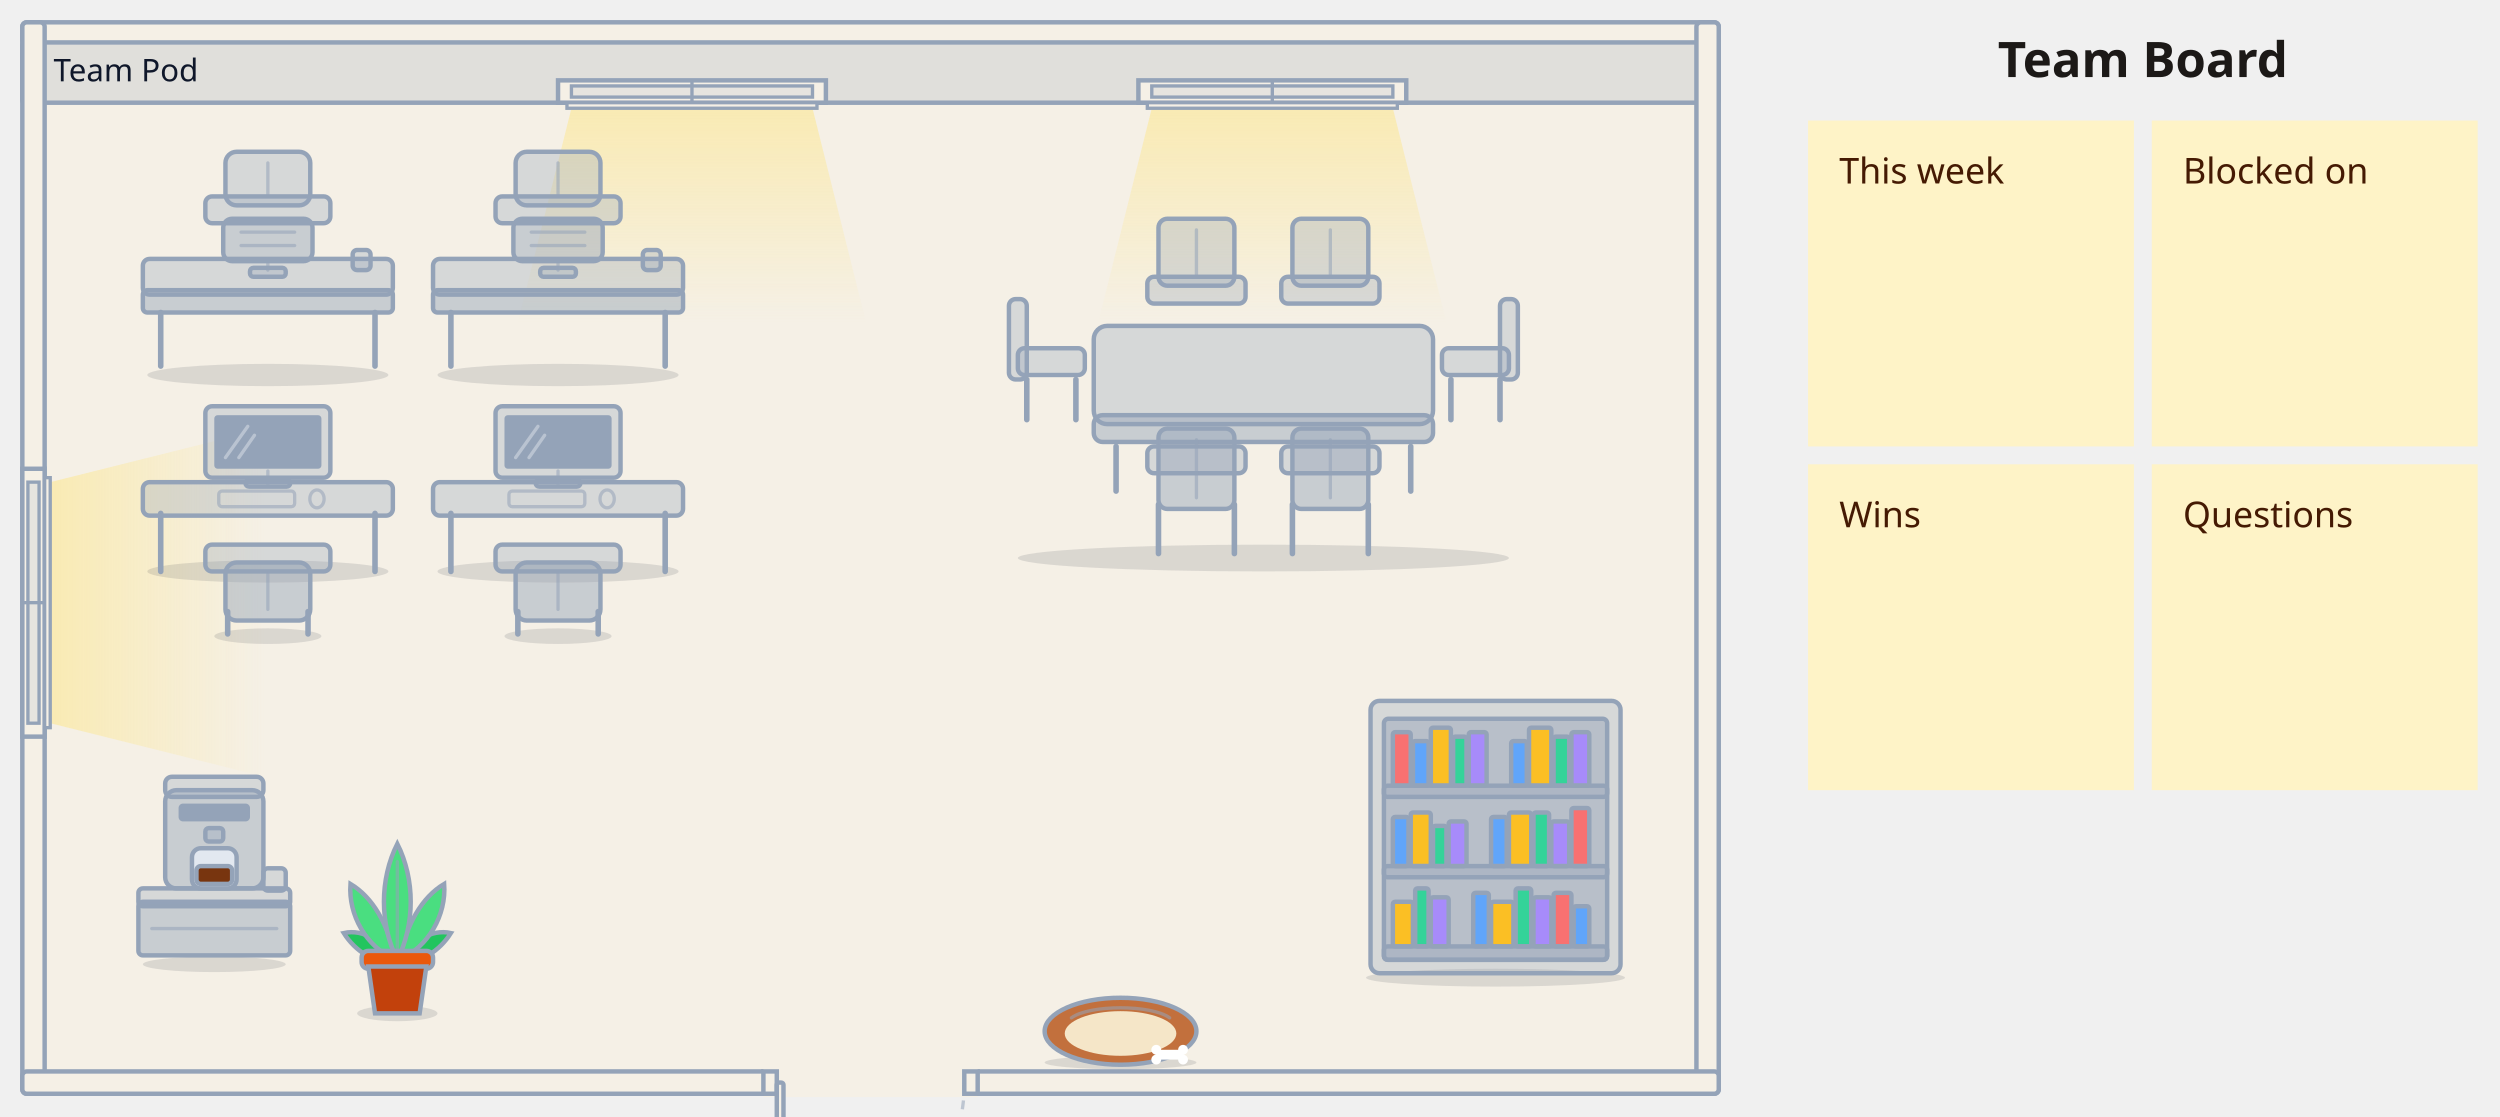
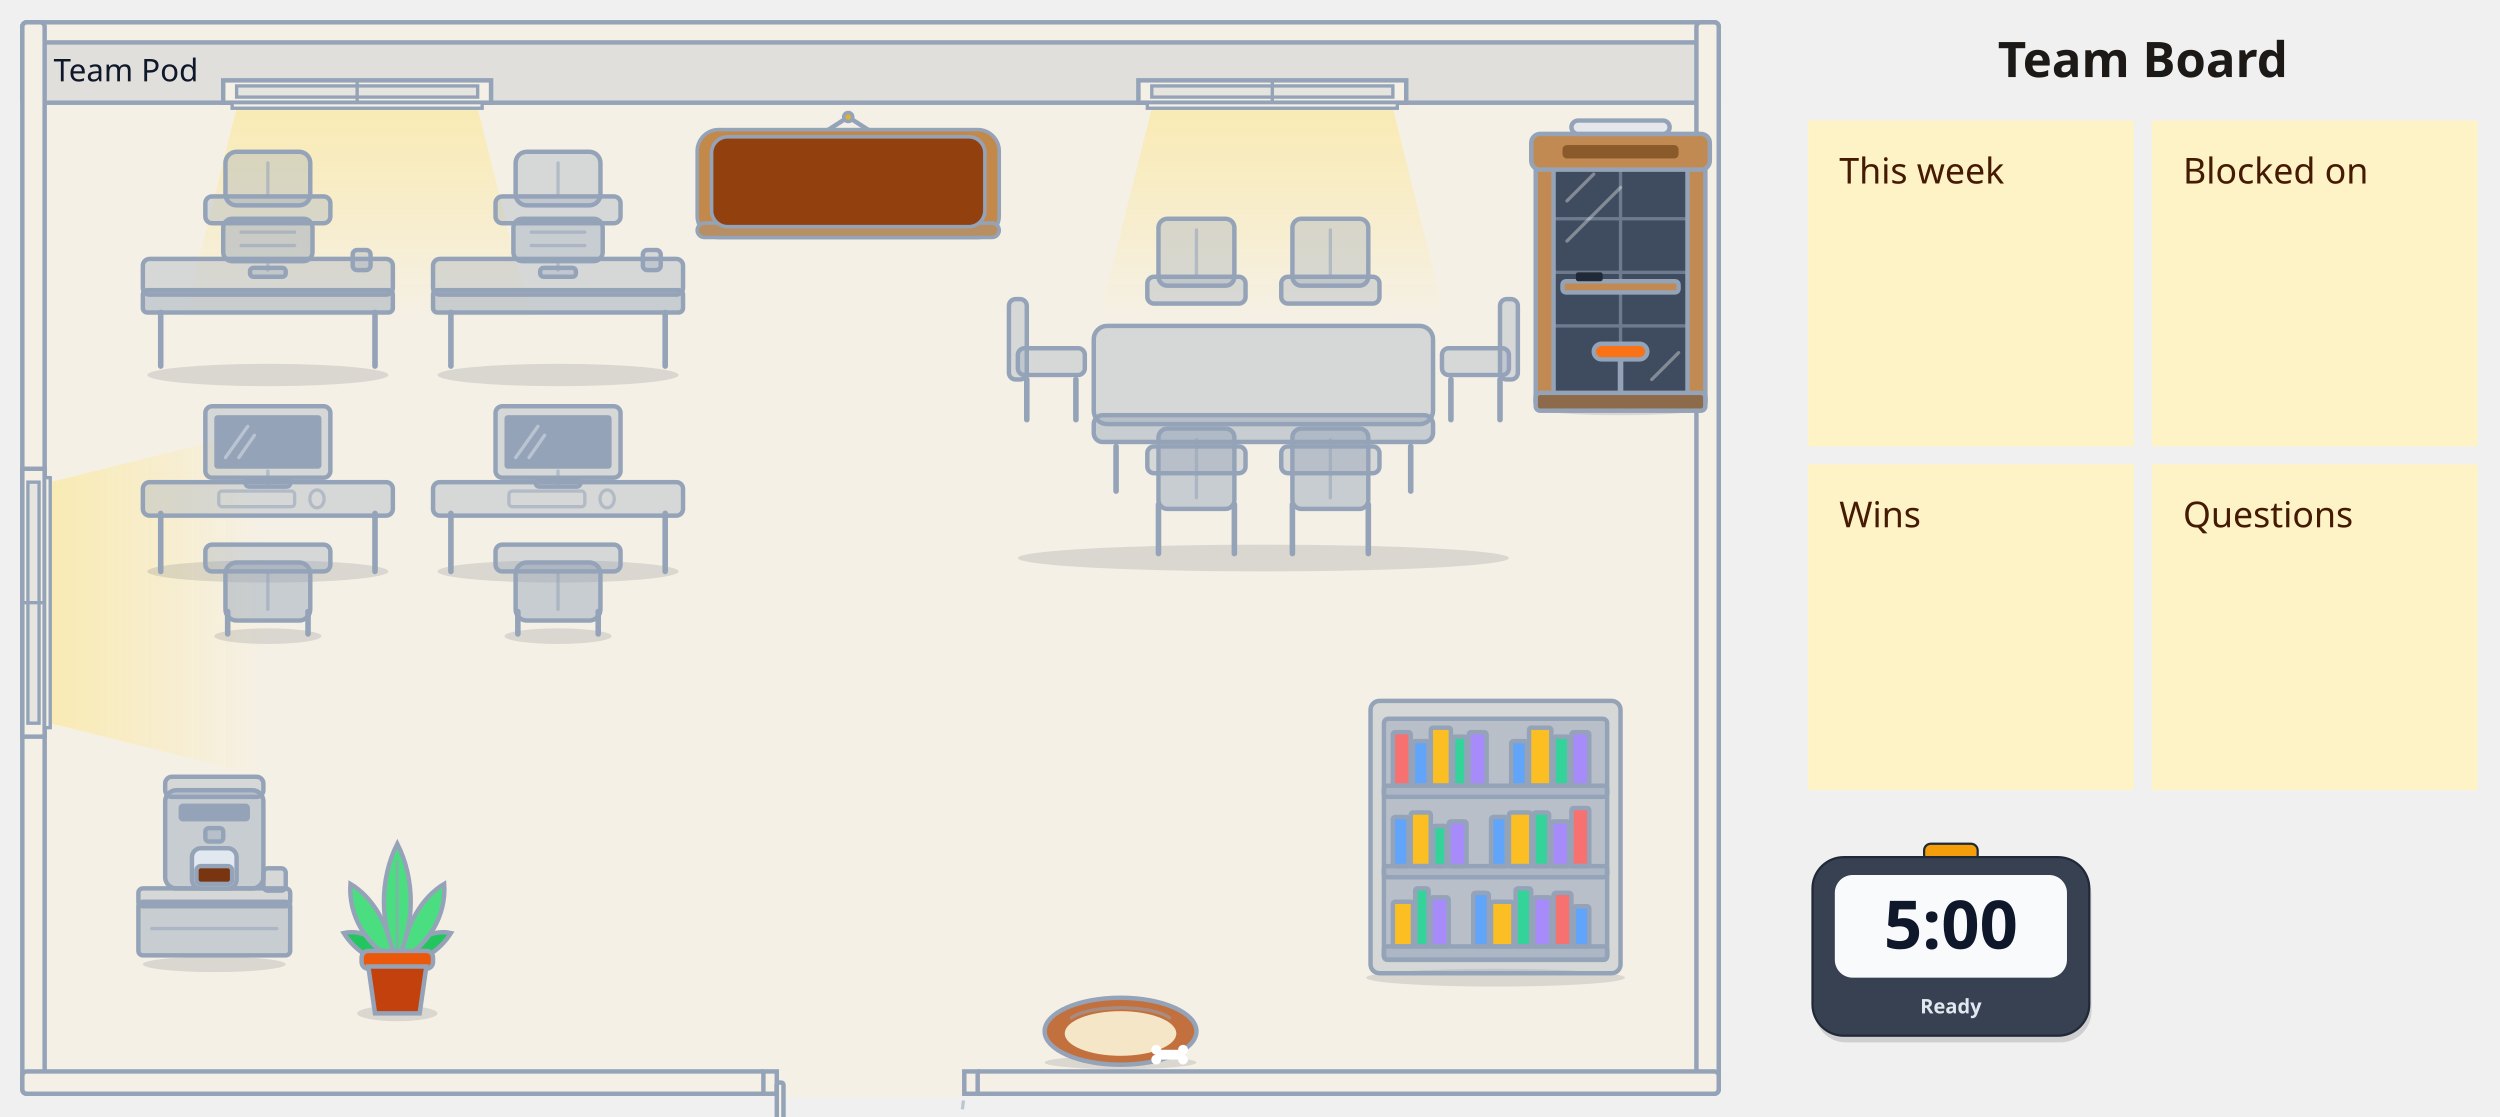
<svg xmlns="http://www.w3.org/2000/svg" width="1120" height="500" viewBox="-560 -262 1120 500">
  <g>
    <g font-family="system-ui, sans-serif">
      <g transform="translate(-550 -252)">
        <rect x="0" y="26" width="760" height="454" rx="3" fill="#f5f0e6" />
        <rect x="0" y="0" width="760" height="10" rx="2" fill="#f5f0e6" stroke="#94a3b8" stroke-width="2" />
        <rect x="0" y="9" width="760" height="27" rx="1" fill="#f5f0e6" stroke="#94a3b8" stroke-width="2" />
        <rect x="0" y="9" width="760" height="27" rx="1" fill="#94a3b8" opacity="0.22" />
        <rect x="0" y="0" width="10" height="480" rx="2" fill="#f5f0e6" stroke="#94a3b8" stroke-width="2" />
        <rect x="750" y="0" width="10" height="480" rx="2" fill="#f5f0e6" stroke="#94a3b8" stroke-width="2" />
        <rect x="0" y="470" width="760" height="10" rx="2" fill="#f5f0e6" stroke="#94a3b8" stroke-width="2" />
      </g>
    </g>
    <text x="-536" y="-231" font-family="system-ui, sans-serif" font-size="14" font-weight="400" fill="#0f172a" text-anchor="start" dominant-baseline="central">
      <tspan x="-536" dy="0">Team Pod</tspan>
    </text>
  </g>
  <g>
    <g font-family="system-ui, sans-serif">
-       <g transform="translate(-310 -233)">
+       <g transform="translate(-460 -233)">
        <defs>
          <linearGradient id="window-light-team-pod-2" gradientUnits="userSpaceOnUse" x1="0" y1="19.5" x2="0" y2="115.5">
            <stop offset="0" stop-color="#fde68a" stop-opacity="0.55" />
            <stop offset="1" stop-color="#fde68a" stop-opacity="0" />
          </linearGradient>
        </defs>
        <path d="M6 19.5L114 19.5L138 115.5L-18 115.5Z" fill="url(#window-light-team-pod-2)" />
        <rect x="0" y="7" width="120" height="10" fill="#f5f0e6" stroke="#94a3b8" stroke-width="2" />
        <rect x="6" y="9.5" width="108" height="5" fill="#94a3b8" fill-opacity="0.16" stroke="#94a3b8" stroke-width="1.5" />
        <path d="M60 7V17" stroke="#94a3b8" stroke-width="1.5" />
        <rect x="4" y="17" width="112" height="2.5" fill="#f5f0e6" stroke="#94a3b8" stroke-width="1.5" />
      </g>
    </g>
  </g>
  <g>
    <g font-family="system-ui, sans-serif">
      <g transform="translate(-50 -233)">
        <defs>
          <linearGradient id="window-light-team-pod-3" gradientUnits="userSpaceOnUse" x1="0" y1="19.5" x2="0" y2="115.5">
            <stop offset="0" stop-color="#fde68a" stop-opacity="0.55" />
            <stop offset="1" stop-color="#fde68a" stop-opacity="0" />
          </linearGradient>
        </defs>
        <path d="M6 19.5L114 19.5L138 115.5L-18 115.5Z" fill="url(#window-light-team-pod-3)" />
        <rect x="0" y="7" width="120" height="10" fill="#f5f0e6" stroke="#94a3b8" stroke-width="2" />
        <rect x="6" y="9.5" width="108" height="5" fill="#94a3b8" fill-opacity="0.16" stroke="#94a3b8" stroke-width="1.5" />
        <path d="M60 7V17" stroke="#94a3b8" stroke-width="1.5" />
        <rect x="4" y="17" width="112" height="2.5" fill="#f5f0e6" stroke="#94a3b8" stroke-width="1.5" />
      </g>
    </g>
  </g>
  <g transform="rotate(270 -545 8)">
    <g font-family="system-ui, sans-serif">
      <g transform="translate(-605 -4)">
        <defs>
          <linearGradient id="window-light-team-pod-4" gradientUnits="userSpaceOnUse" x1="0" y1="19.5" x2="0" y2="115.5">
            <stop offset="0" stop-color="#fde68a" stop-opacity="0.55" />
            <stop offset="1" stop-color="#fde68a" stop-opacity="0" />
          </linearGradient>
        </defs>
        <path d="M6 19.5L114 19.5L138 115.5L-18 115.5Z" fill="url(#window-light-team-pod-4)" />
        <rect x="0" y="7" width="120" height="10" fill="#f5f0e6" stroke="#94a3b8" stroke-width="2" />
        <rect x="6" y="9.5" width="108" height="5" fill="#94a3b8" fill-opacity="0.16" stroke="#94a3b8" stroke-width="1.5" />
        <path d="M60 7V17" stroke="#94a3b8" stroke-width="1.5" />
        <rect x="4" y="17" width="112" height="2.5" fill="#f5f0e6" stroke="#94a3b8" stroke-width="1.5" />
      </g>
    </g>
  </g>
  <g>
    <g font-family="system-ui, sans-serif">
      <g transform="translate(-218 211)">
        <rect x="0" y="5.5" width="96" height="13" fill="#f5f0e6" />
        <rect x="0" y="7" width="6" height="10" fill="#f5f0e6" stroke="#94a3b8" stroke-width="2" />
        <rect x="90" y="7" width="6" height="10" fill="#f5f0e6" stroke="#94a3b8" stroke-width="2" />
        <path d="M90 12 A84 84 0 0 1 7.5 96" fill="none" stroke="#94a3b8" stroke-width="1.5" opacity="0.55" stroke-dasharray="4 4" />
        <rect x="6" y="12" width="3" height="84" rx="1" fill="#f5f0e6" stroke="#94a3b8" stroke-width="2" />
      </g>
    </g>
  </g>
  <g>
    <g font-family="system-ui, sans-serif">
      <svg x="-500" y="-196" width="120" height="112" viewBox="0 0 120 112" preserveAspectRatio="xMidYMid meet" overflow="visible">
        <ellipse cx="60" cy="102" rx="54" ry="5" fill="#0f172a" opacity="0.12" />
        <rect x="41" y="2" width="38" height="24" rx="5" fill="rgba(148, 163, 184, 0.32)" stroke="#94a3b8" stroke-width="2" />
        <path d="M60 7v14" fill="none" stroke="#94a3b8" stroke-width="1.5" opacity="0.55" stroke-linecap="round" />
        <rect x="32" y="22" width="56" height="12" rx="3" fill="rgba(148, 163, 184, 0.32)" stroke="#94a3b8" stroke-width="2" />
        <path d="M12 74v24M108 74v24" fill="none" stroke="#94a3b8" stroke-width="2.5" stroke-linecap="round" />
        <rect x="4" y="50" width="112" height="16" rx="3" fill="rgba(148, 163, 184, 0.32)" stroke="#94a3b8" stroke-width="2" />
        <rect x="4" y="64" width="112" height="10" rx="2" fill="rgba(148, 163, 184, 0.32)" stroke="#94a3b8" stroke-width="2" />
        <rect x="4" y="64" width="112" height="10" rx="2" fill="#94a3b8" opacity="0.22" />
        <rect x="52" y="54" width="16" height="4" rx="1.5" fill="rgba(148, 163, 184, 0.32)" stroke="#94a3b8" stroke-width="2" />
        <path d="M60 50v5" fill="none" stroke="#94a3b8" stroke-width="1.5" opacity="0.55" stroke-linecap="round" />
        <rect x="40" y="32" width="40" height="19" rx="4" fill="rgba(148, 163, 184, 0.32)" stroke="#94a3b8" stroke-width="2" />
        <rect x="40" y="32" width="40" height="19" rx="4" fill="#94a3b8" opacity="0.22" />
        <path d="M48 38h24M48 44h24" fill="none" stroke="#94a3b8" stroke-width="1.5" opacity="0.55" stroke-linecap="round" />
        <rect x="98" y="46" width="8" height="9" rx="2" fill="rgba(148, 163, 184, 0.32)" stroke="#94a3b8" stroke-width="2" />
      </svg>
    </g>
  </g>
  <g>
    <g font-family="system-ui, sans-serif">
      <svg x="-370" y="-196" width="120" height="112" viewBox="0 0 120 112" preserveAspectRatio="xMidYMid meet" overflow="visible">
        <ellipse cx="60" cy="102" rx="54" ry="5" fill="#0f172a" opacity="0.12" />
        <rect x="41" y="2" width="38" height="24" rx="5" fill="rgba(148, 163, 184, 0.32)" stroke="#94a3b8" stroke-width="2" />
        <path d="M60 7v14" fill="none" stroke="#94a3b8" stroke-width="1.5" opacity="0.55" stroke-linecap="round" />
        <rect x="32" y="22" width="56" height="12" rx="3" fill="rgba(148, 163, 184, 0.32)" stroke="#94a3b8" stroke-width="2" />
        <path d="M12 74v24M108 74v24" fill="none" stroke="#94a3b8" stroke-width="2.5" stroke-linecap="round" />
        <rect x="4" y="50" width="112" height="16" rx="3" fill="rgba(148, 163, 184, 0.32)" stroke="#94a3b8" stroke-width="2" />
        <rect x="4" y="64" width="112" height="10" rx="2" fill="rgba(148, 163, 184, 0.32)" stroke="#94a3b8" stroke-width="2" />
        <rect x="4" y="64" width="112" height="10" rx="2" fill="#94a3b8" opacity="0.22" />
        <rect x="52" y="54" width="16" height="4" rx="1.5" fill="rgba(148, 163, 184, 0.32)" stroke="#94a3b8" stroke-width="2" />
        <path d="M60 50v5" fill="none" stroke="#94a3b8" stroke-width="1.5" opacity="0.55" stroke-linecap="round" />
        <rect x="40" y="32" width="40" height="19" rx="4" fill="rgba(148, 163, 184, 0.32)" stroke="#94a3b8" stroke-width="2" />
        <rect x="40" y="32" width="40" height="19" rx="4" fill="#94a3b8" opacity="0.22" />
        <path d="M48 38h24M48 44h24" fill="none" stroke="#94a3b8" stroke-width="1.5" opacity="0.55" stroke-linecap="round" />
        <rect x="98" y="46" width="8" height="9" rx="2" fill="rgba(148, 163, 184, 0.32)" stroke="#94a3b8" stroke-width="2" />
      </svg>
    </g>
  </g>
  <g>
    <g font-family="system-ui, sans-serif">
      <svg x="-500" y="-84" width="120" height="112" viewBox="0 0 120 112" preserveAspectRatio="xMidYMid meet" overflow="visible">
        <ellipse cx="60" cy="78" rx="54" ry="5" fill="#0f172a" opacity="0.12" />
        <path d="M12 52v26M108 52v26" fill="none" stroke="#94a3b8" stroke-width="2.5" stroke-linecap="round" />
        <rect x="4" y="38" width="112" height="15" rx="3" fill="rgba(148, 163, 184, 0.32)" stroke="#94a3b8" stroke-width="2" />
        <path d="M60 33v6" fill="none" stroke="#94a3b8" stroke-width="1.5" opacity="0.55" stroke-linecap="round" />
        <rect x="50" y="37" width="20" height="3" rx="1.5" fill="rgba(148, 163, 184, 0.32)" stroke="#94a3b8" stroke-width="2" />
        <rect x="32" y="4" width="56" height="32" rx="3" fill="rgba(148, 163, 184, 0.32)" stroke="#94a3b8" stroke-width="2" />
        <rect x="36" y="8" width="48" height="24" rx="1.5" fill="#94a3b8" />
        <path d="M41 27l10-14M47 27l7-10" fill="none" stroke="#ffffff" stroke-width="1.5" opacity="0.35" stroke-linecap="round" />
        <rect x="38" y="42" width="34" height="7" rx="1.5" fill="none" stroke="#94a3b8" stroke-width="1.5" opacity="0.55" stroke-linecap="round" />
        <ellipse cx="82" cy="45.5" rx="3.2" ry="4" fill="none" stroke="#94a3b8" stroke-width="1.5" opacity="0.55" stroke-linecap="round" />
        <ellipse cx="60" cy="107" rx="24" ry="3.5" fill="#0f172a" opacity="0.12" />
        <rect x="32" y="66" width="56" height="12" rx="3" fill="rgba(148, 163, 184, 0.32)" stroke="#94a3b8" stroke-width="2" />
        <path d="M42 96v10M78 96v10" fill="none" stroke="#94a3b8" stroke-width="2.5" stroke-linecap="round" />
        <rect x="41" y="74" width="38" height="26" rx="5" fill="rgba(148, 163, 184, 0.32)" stroke="#94a3b8" stroke-width="2" />
        <rect x="41" y="74" width="38" height="26" rx="5" fill="#94a3b8" opacity="0.22" />
        <path d="M60 79v16" fill="none" stroke="#94a3b8" stroke-width="1.5" opacity="0.55" stroke-linecap="round" />
      </svg>
    </g>
  </g>
  <g>
    <g font-family="system-ui, sans-serif">
      <svg x="-370" y="-84" width="120" height="112" viewBox="0 0 120 112" preserveAspectRatio="xMidYMid meet" overflow="visible">
        <ellipse cx="60" cy="78" rx="54" ry="5" fill="#0f172a" opacity="0.12" />
        <path d="M12 52v26M108 52v26" fill="none" stroke="#94a3b8" stroke-width="2.5" stroke-linecap="round" />
        <rect x="4" y="38" width="112" height="15" rx="3" fill="rgba(148, 163, 184, 0.32)" stroke="#94a3b8" stroke-width="2" />
        <path d="M60 33v6" fill="none" stroke="#94a3b8" stroke-width="1.5" opacity="0.55" stroke-linecap="round" />
        <rect x="50" y="37" width="20" height="3" rx="1.5" fill="rgba(148, 163, 184, 0.32)" stroke="#94a3b8" stroke-width="2" />
        <rect x="32" y="4" width="56" height="32" rx="3" fill="rgba(148, 163, 184, 0.32)" stroke="#94a3b8" stroke-width="2" />
        <rect x="36" y="8" width="48" height="24" rx="1.5" fill="#94a3b8" />
        <path d="M41 27l10-14M47 27l7-10" fill="none" stroke="#ffffff" stroke-width="1.5" opacity="0.35" stroke-linecap="round" />
        <rect x="38" y="42" width="34" height="7" rx="1.5" fill="none" stroke="#94a3b8" stroke-width="1.5" opacity="0.55" stroke-linecap="round" />
        <ellipse cx="82" cy="45.5" rx="3.2" ry="4" fill="none" stroke="#94a3b8" stroke-width="1.5" opacity="0.55" stroke-linecap="round" />
        <ellipse cx="60" cy="107" rx="24" ry="3.5" fill="#0f172a" opacity="0.12" />
        <rect x="32" y="66" width="56" height="12" rx="3" fill="rgba(148, 163, 184, 0.32)" stroke="#94a3b8" stroke-width="2" />
        <path d="M42 96v10M78 96v10" fill="none" stroke="#94a3b8" stroke-width="2.5" stroke-linecap="round" />
        <rect x="41" y="74" width="38" height="26" rx="5" fill="rgba(148, 163, 184, 0.32)" stroke="#94a3b8" stroke-width="2" />
        <rect x="41" y="74" width="38" height="26" rx="5" fill="#94a3b8" opacity="0.22" />
        <path d="M60 79v16" fill="none" stroke="#94a3b8" stroke-width="1.5" opacity="0.55" stroke-linecap="round" />
+       </svg>
+     </g>
+   </g>
+   <g>
+     <g font-family="system-ui, sans-serif">
+       <svg x="-248" y="-212" width="136" height="58" viewBox="0 0 168 72" preserveAspectRatio="xMidYMid meet" overflow="visible">
+         <path d="M70 12L84 3L98 12" fill="none" stroke="#94a3b8" stroke-width="2.5" stroke-linecap="round" />
+         <ellipse cx="84" cy="3" rx="2.5" ry="2.5" fill="#e0b232" stroke="#94a3b8" stroke-width="2" />
+         <rect x="0" y="10" width="168" height="60" rx="12" fill="#c2894b" stroke="#94a3b8" stroke-width="2" />
+         <rect x="0" y="62" width="168" height="8" rx="4" fill="#c2894b" stroke="#94a3b8" stroke-width="2" />
+         <rect x="0" y="62" width="168" height="8" rx="4" fill="#94a3b8" opacity="0.22" />
+         <rect x="8" y="14" width="152" height="50" rx="9" fill="#92400e" stroke="#94a3b8" stroke-width="2" />
      </svg>
    </g>
  </g>
  <g>
    <g font-family="system-ui, sans-serif">
      <svg x="-110" y="-172" width="232" height="168" viewBox="0 0 232 168" preserveAspectRatio="xMidYMid meet" overflow="visible">
        <ellipse cx="116" cy="160" rx="110" ry="6" fill="#0f172a" opacity="0.12" />
        <rect x="69" y="8" width="34" height="30" rx="4" fill="rgba(148, 163, 184, 0.32)" stroke="#94a3b8" stroke-width="2" />
        <path d="M86 13v20" fill="none" stroke="#94a3b8" stroke-width="1.5" opacity="0.55" stroke-linecap="round" />
        <rect x="64" y="34" width="44" height="12" rx="3" fill="rgba(148, 163, 184, 0.32)" stroke="#94a3b8" stroke-width="2" />
        <rect x="129" y="8" width="34" height="30" rx="4" fill="rgba(148, 163, 184, 0.32)" stroke="#94a3b8" stroke-width="2" />
        <path d="M146 13v20" fill="none" stroke="#94a3b8" stroke-width="1.5" opacity="0.55" stroke-linecap="round" />
        <rect x="124" y="34" width="44" height="12" rx="3" fill="rgba(148, 163, 184, 0.32)" stroke="#94a3b8" stroke-width="2" />
        <path d="M10 80v18M32 80v18" fill="none" stroke="#94a3b8" stroke-width="2.5" stroke-linecap="round" />
        <rect x="6" y="66" width="30" height="12" rx="3" fill="rgba(148, 163, 184, 0.32)" stroke="#94a3b8" stroke-width="2" />
        <rect x="2" y="44" width="8" height="36" rx="3" fill="rgba(148, 163, 184, 0.32)" stroke="#94a3b8" stroke-width="2" />
        <path d="M200 80v18M222 80v18" fill="none" stroke="#94a3b8" stroke-width="2.5" stroke-linecap="round" />
        <rect x="196" y="66" width="30" height="12" rx="3" fill="rgba(148, 163, 184, 0.32)" stroke="#94a3b8" stroke-width="2" />
        <rect x="222" y="44" width="8" height="36" rx="3" fill="rgba(148, 163, 184, 0.32)" stroke="#94a3b8" stroke-width="2" />
        <path d="M50 110v20M182 110v20" fill="none" stroke="#94a3b8" stroke-width="2.5" stroke-linecap="round" />
        <rect x="40" y="56" width="152" height="44" rx="6" fill="rgba(148, 163, 184, 0.32)" stroke="#94a3b8" stroke-width="2" />
        <rect x="40" y="96" width="152" height="12" rx="4" fill="rgba(148, 163, 184, 0.32)" stroke="#94a3b8" stroke-width="2" />
        <rect x="40" y="96" width="152" height="12" rx="4" fill="#94a3b8" opacity="0.22" />
        <path d="M69 136v22M103 136v22" fill="none" stroke="#94a3b8" stroke-width="2.5" stroke-linecap="round" />
        <rect x="64" y="110" width="44" height="12" rx="3" fill="rgba(148, 163, 184, 0.32)" stroke="#94a3b8" stroke-width="2" />
        <rect x="69" y="102" width="34" height="36" rx="4" fill="rgba(148, 163, 184, 0.32)" stroke="#94a3b8" stroke-width="2" />
        <rect x="69" y="102" width="34" height="36" rx="4" fill="#94a3b8" opacity="0.22" />
        <path d="M86 107v26" fill="none" stroke="#94a3b8" stroke-width="1.5" opacity="0.55" stroke-linecap="round" />
        <path d="M129 136v22M163 136v22" fill="none" stroke="#94a3b8" stroke-width="2.5" stroke-linecap="round" />
        <rect x="124" y="110" width="44" height="12" rx="3" fill="rgba(148, 163, 184, 0.32)" stroke="#94a3b8" stroke-width="2" />
        <rect x="129" y="102" width="34" height="36" rx="4" fill="rgba(148, 163, 184, 0.32)" stroke="#94a3b8" stroke-width="2" />
        <rect x="129" y="102" width="34" height="36" rx="4" fill="#94a3b8" opacity="0.22" />
        <path d="M146 107v26" fill="none" stroke="#94a3b8" stroke-width="1.5" opacity="0.55" stroke-linecap="round" />
+       </svg>
+     </g>
+   </g>
+   <g>
+     <g font-family="system-ui, sans-serif">
+       <svg x="126" y="-212" width="80" height="136" viewBox="0 0 80 136" preserveAspectRatio="xMidYMid meet" overflow="visible">
+         <ellipse cx="40" cy="133" rx="38" ry="3" fill="#0f172a" opacity="0.12" />
+         <rect x="10" y="24" width="60" height="104" rx="0" fill="#3f4b5e" />
+         <path d="M10 48H70M10 72H70M10 96H70M40 24V128" fill="none" stroke="#94a3b8" stroke-width="1.5" opacity="0.55" stroke-linecap="round" />
+         <rect x="14" y="76" width="52" height="5" rx="1.5" fill="#c08a52" stroke="#94a3b8" stroke-width="2" />
+         <rect x="20" y="72" width="12" height="4" rx="1" fill="#1f2937" />
+         <path d="M40 110V126" fill="none" stroke="#94a3b8" stroke-width="2.5" stroke-linecap="round" />
+         <rect x="28" y="104" width="24" height="7" rx="3.5" fill="#f97316" stroke="#94a3b8" stroke-width="2" />
+         <rect x="2" y="14" width="8" height="118" rx="2" fill="#c08a52" stroke="#94a3b8" stroke-width="2" />
+         <rect x="70" y="14" width="8" height="118" rx="2" fill="#c08a52" stroke="#94a3b8" stroke-width="2" />
+         <rect x="2" y="126" width="76" height="8" rx="2" fill="#8a5a2b" stroke="#94a3b8" stroke-width="2" />
+         <rect x="2" y="126" width="76" height="8" rx="2" fill="#94a3b8" opacity="0.22" />
+         <rect x="0" y="10" width="80" height="16" rx="4" fill="#c08a52" stroke="#94a3b8" stroke-width="2" />
+         <rect x="14" y="15" width="52" height="6" rx="2" fill="#8a5a2b" />
+         <rect x="18" y="4" width="44" height="6" rx="3" fill="#e5e7eb" stroke="#94a3b8" stroke-width="2" />
+         <path d="M16 40L28 28M16 58L40 34M54 120L66 108" fill="none" stroke="#ffffff" stroke-width="1.5" opacity="0.35" stroke-linecap="round" />
      </svg>
    </g>
  </g>
  <g>
    <g font-family="system-ui, sans-serif">
      <svg x="-500" y="78" width="72" height="96" viewBox="0 0 72 96" preserveAspectRatio="xMidYMid meet" overflow="visible">
        <ellipse cx="36" cy="92" rx="32" ry="3.5" fill="#0f172a" opacity="0.12" />
        <rect x="2" y="64" width="68" height="24" rx="2" fill="rgba(148, 163, 184, 0.32)" stroke="#94a3b8" stroke-width="2" />
        <rect x="2" y="64" width="68" height="24" rx="2" fill="#94a3b8" opacity="0.22" />
        <path d="M8 76h56" fill="none" stroke="#94a3b8" stroke-width="1.5" opacity="0.55" stroke-linecap="round" />
        <rect x="2" y="58" width="68" height="8" rx="2" fill="rgba(148, 163, 184, 0.32)" stroke="#94a3b8" stroke-width="2" />
        <rect x="14" y="14" width="44" height="44" rx="5" fill="rgba(148, 163, 184, 0.32)" stroke="#94a3b8" stroke-width="2" />
        <rect x="14" y="14" width="44" height="44" rx="5" fill="#94a3b8" opacity="0.22" />
        <rect x="14" y="8" width="44" height="9" rx="3" fill="rgba(148, 163, 184, 0.32)" stroke="#94a3b8" stroke-width="2" />
        <rect x="20" y="20" width="32" height="8" rx="2" fill="#94a3b8" />
        <rect x="32" y="31" width="8" height="6" rx="1.5" fill="rgba(148, 163, 184, 0.32)" stroke="#94a3b8" stroke-width="2" />
        <rect x="26" y="40" width="20" height="18" rx="4" fill="#e2e8f0" stroke="#94a3b8" stroke-width="2" />
        <rect x="28" y="48" width="16" height="8" rx="2" fill="#78350f" stroke="#94a3b8" stroke-width="2" />
        <rect x="58" y="49" width="10" height="10" rx="2" fill="rgba(148, 163, 184, 0.32)" stroke="#94a3b8" stroke-width="2" />
      </svg>
    </g>
  </g>
  <g>
    <g font-family="system-ui, sans-serif">
      <svg x="-410" y="108" width="56" height="88" viewBox="0 0 56 88" preserveAspectRatio="xMidYMid meet" overflow="visible">
        <ellipse cx="28" cy="84" rx="18" ry="3.5" fill="#0f172a" opacity="0.12" />
        <path d="M27 61C18 62 9 56 4 48C13 46 22 52 27 61Z" fill="#22c55e" stroke="#94a3b8" stroke-width="2" />
        <path d="M29 61C38 62 47 56 52 48C43 46 34 52 29 61Z" fill="#22c55e" stroke="#94a3b8" stroke-width="2" />
        <path d="M27 60C14 54 6 40 7 26C17 32 24 44 27 60Z" fill="#4ade80" stroke="#94a3b8" stroke-width="2" />
        <path d="M29 60C42 54 50 40 49 26C39 32 32 44 29 60Z" fill="#4ade80" stroke="#94a3b8" stroke-width="2" />
        <path d="M28 60C20 44 20 24 28 8C36 24 36 44 28 60Z" fill="#4ade80" stroke="#94a3b8" stroke-width="2" />
        <path d="M28 56V16" fill="none" stroke="#94a3b8" stroke-width="1.5" opacity="0.55" stroke-linecap="round" />
        <rect x="12" y="56" width="32" height="8" rx="3" fill="#ea580c" stroke="#94a3b8" stroke-width="2" />
        <path d="M15 63H41L38 84H18Z" fill="#c2410c" stroke="#94a3b8" stroke-width="2" />
      </svg>
    </g>
  </g>
  <g>
    <g font-family="system-ui, sans-serif">
      <svg x="50" y="48" width="120" height="132" viewBox="0 0 120 132" preserveAspectRatio="xMidYMid meet" overflow="visible">
        <ellipse cx="60" cy="128" rx="58" ry="4" fill="#0f172a" opacity="0.12" />
        <rect x="4" y="4" width="112" height="122" rx="4" fill="rgba(148, 163, 184, 0.32)" stroke="#94a3b8" stroke-width="2" />
        <rect x="10" y="12" width="100" height="108" rx="2" fill="rgba(148, 163, 184, 0.32)" stroke="#94a3b8" stroke-width="2" />
        <rect x="10" y="12" width="100" height="108" rx="2" fill="#94a3b8" opacity="0.22" />
        <rect x="14" y="18" width="8" height="24" rx="1" fill="#f87171" stroke="#94a3b8" stroke-width="2" />
        <rect x="23" y="22" width="7" height="20" rx="1" fill="#60a5fa" stroke="#94a3b8" stroke-width="2" />
        <rect x="31" y="16" width="9" height="26" rx="1" fill="#fbbf24" stroke="#94a3b8" stroke-width="2" />
        <rect x="41" y="20" width="6" height="22" rx="1" fill="#34d399" stroke="#94a3b8" stroke-width="2" />
        <rect x="48" y="18" width="8" height="24" rx="1" fill="#a78bfa" stroke="#94a3b8" stroke-width="2" />
        <rect x="67" y="22" width="7" height="20" rx="1" fill="#60a5fa" stroke="#94a3b8" stroke-width="2" />
        <rect x="75" y="16" width="10" height="26" rx="1" fill="#fbbf24" stroke="#94a3b8" stroke-width="2" />
        <rect x="86" y="20" width="7" height="22" rx="1" fill="#34d399" stroke="#94a3b8" stroke-width="2" />
        <rect x="94" y="18" width="8" height="24" rx="1" fill="#a78bfa" stroke="#94a3b8" stroke-width="2" />
        <rect x="10" y="42" width="100" height="5" rx="1.5" fill="rgba(148, 163, 184, 0.32)" stroke="#94a3b8" stroke-width="2" />
        <rect x="14" y="56" width="7" height="22" rx="1" fill="#60a5fa" stroke="#94a3b8" stroke-width="2" />
        <rect x="22" y="54" width="9" height="24" rx="1" fill="#fbbf24" stroke="#94a3b8" stroke-width="2" />
        <rect x="32" y="60" width="6" height="18" rx="1" fill="#34d399" stroke="#94a3b8" stroke-width="2" />
        <rect x="39" y="58" width="8" height="20" rx="1" fill="#a78bfa" stroke="#94a3b8" stroke-width="2" />
        <rect x="58" y="56" width="7" height="22" rx="1" fill="#60a5fa" stroke="#94a3b8" stroke-width="2" />
        <rect x="66" y="54" width="10" height="24" rx="1" fill="#fbbf24" stroke="#94a3b8" stroke-width="2" />
        <rect x="77" y="54" width="7" height="24" rx="1" fill="#34d399" stroke="#94a3b8" stroke-width="2" />
        <rect x="85" y="58" width="8" height="20" rx="1" fill="#a78bfa" stroke="#94a3b8" stroke-width="2" />
        <rect x="94" y="52" width="8" height="26" rx="1" fill="#f87171" stroke="#94a3b8" stroke-width="2" />
        <rect x="10" y="78" width="100" height="5" rx="1.5" fill="rgba(148, 163, 184, 0.32)" stroke="#94a3b8" stroke-width="2" />
        <rect x="14" y="94" width="9" height="20" rx="1" fill="#fbbf24" stroke="#94a3b8" stroke-width="2" />
        <rect x="24" y="88" width="6" height="26" rx="1" fill="#34d399" stroke="#94a3b8" stroke-width="2" />
        <rect x="31" y="92" width="8" height="22" rx="1" fill="#a78bfa" stroke="#94a3b8" stroke-width="2" />
        <rect x="50" y="90" width="7" height="24" rx="1" fill="#60a5fa" stroke="#94a3b8" stroke-width="2" />
        <rect x="58" y="94" width="10" height="20" rx="1" fill="#fbbf24" stroke="#94a3b8" stroke-width="2" />
        <rect x="69" y="88" width="7" height="26" rx="1" fill="#34d399" stroke="#94a3b8" stroke-width="2" />
        <rect x="77" y="92" width="8" height="22" rx="1" fill="#a78bfa" stroke="#94a3b8" stroke-width="2" />
        <rect x="86" y="90" width="8" height="24" rx="1" fill="#f87171" stroke="#94a3b8" stroke-width="2" />
        <rect x="95" y="96" width="7" height="18" rx="1" fill="#60a5fa" stroke="#94a3b8" stroke-width="2" />
        <rect x="10" y="114" width="100" height="6" rx="1.5" fill="rgba(148, 163, 184, 0.32)" stroke="#94a3b8" stroke-width="2" />
      </svg>
    </g>
  </g>
  <g>
    <g font-family="system-ui, sans-serif">
      <svg x="-94" y="170" width="72" height="48" viewBox="0 0 72 48" preserveAspectRatio="xMidYMid meet" overflow="visible">
        <ellipse cx="36" cy="44" rx="34" ry="3" fill="#0f172a" opacity="0.12" />
        <ellipse cx="36" cy="30" rx="34" ry="15" fill="#c2703d" stroke="#94a3b8" stroke-width="2" />
        <ellipse cx="36" cy="31" rx="25" ry="10" fill="#f5e6c8" />
        <path d="M14 24C22 18 50 18 58 24" fill="none" stroke="#94a3b8" stroke-width="1.5" opacity="0.55" stroke-linecap="round" />
        <path d="M52 40.5a2.2 2.2 0 1 1 2.2-2.2h7.6a2.2 2.2 0 1 1 2.2 2.2a2.2 2.2 0 1 1-2.2 2.2h-7.6a2.2 2.2 0 1 1-2.2-2.2Z" fill="#ffffff" />
      </svg>
    </g>
  </g>
  <g>
+     <g font-family="system-ui, sans-serif">
+       <g transform="translate(250 116) scale(1 1)">
+         <rect x="52" y="0" width="24" height="8" rx="3" fill="#f59e0b" stroke="#1f2937" />
+         <rect x="3" y="9" width="124" height="80" rx="14" fill="#000000" opacity="0.14" />
+         <rect x="2" y="6" width="124" height="80" rx="14" fill="#374151" stroke="#1f2937" />
+         <rect x="12" y="14" width="104" height="46" rx="8" fill="#f8fafc" />
+         <text x="64" y="47" font-size="30" font-weight="700" fill="#0f172a" text-anchor="middle">5:00</text>
+         <text x="64" y="76" font-size="9" font-weight="600" fill="#e2e8f0" text-anchor="middle">Ready</text>
+       </g>
+     </g>
+   </g>
+   <g>
    <text x="400" y="-236" font-family="system-ui, sans-serif" font-size="22" font-weight="600" fill="#1c1917" text-anchor="middle" dominant-baseline="central">
      <tspan x="400" dy="0">Team Board</tspan>
    </text>
  </g>
  <g>
    <rect x="250" y="-208" width="146" height="146" rx="0" fill="#fef3c7" stroke="none" stroke-width="1.5" />
    <text x="264" y="-186" font-family="system-ui, sans-serif" font-size="16" font-weight="400" fill="#451a03" text-anchor="start" dominant-baseline="central">
      <tspan x="264" dy="0">This week</tspan>
    </text>
  </g>
  <g>
    <rect x="404" y="-208" width="146" height="146" rx="0" fill="#fef3c7" stroke="none" stroke-width="1.5" />
    <text x="418" y="-186" font-family="system-ui, sans-serif" font-size="16" font-weight="400" fill="#451a03" text-anchor="start" dominant-baseline="central">
      <tspan x="418" dy="0">Blocked on</tspan>
    </text>
  </g>
  <g>
    <rect x="250" y="-54" width="146" height="146" rx="0" fill="#fef3c7" stroke="none" stroke-width="1.5" />
    <text x="264" y="-32" font-family="system-ui, sans-serif" font-size="16" font-weight="400" fill="#451a03" text-anchor="start" dominant-baseline="central">
      <tspan x="264" dy="0">Wins</tspan>
    </text>
  </g>
  <g>
    <rect x="404" y="-54" width="146" height="146" rx="0" fill="#fef3c7" stroke="none" stroke-width="1.5" />
    <text x="418" y="-32" font-family="system-ui, sans-serif" font-size="16" font-weight="400" fill="#451a03" text-anchor="start" dominant-baseline="central">
      <tspan x="418" dy="0">Questions</tspan>
    </text>
  </g>
</svg>
